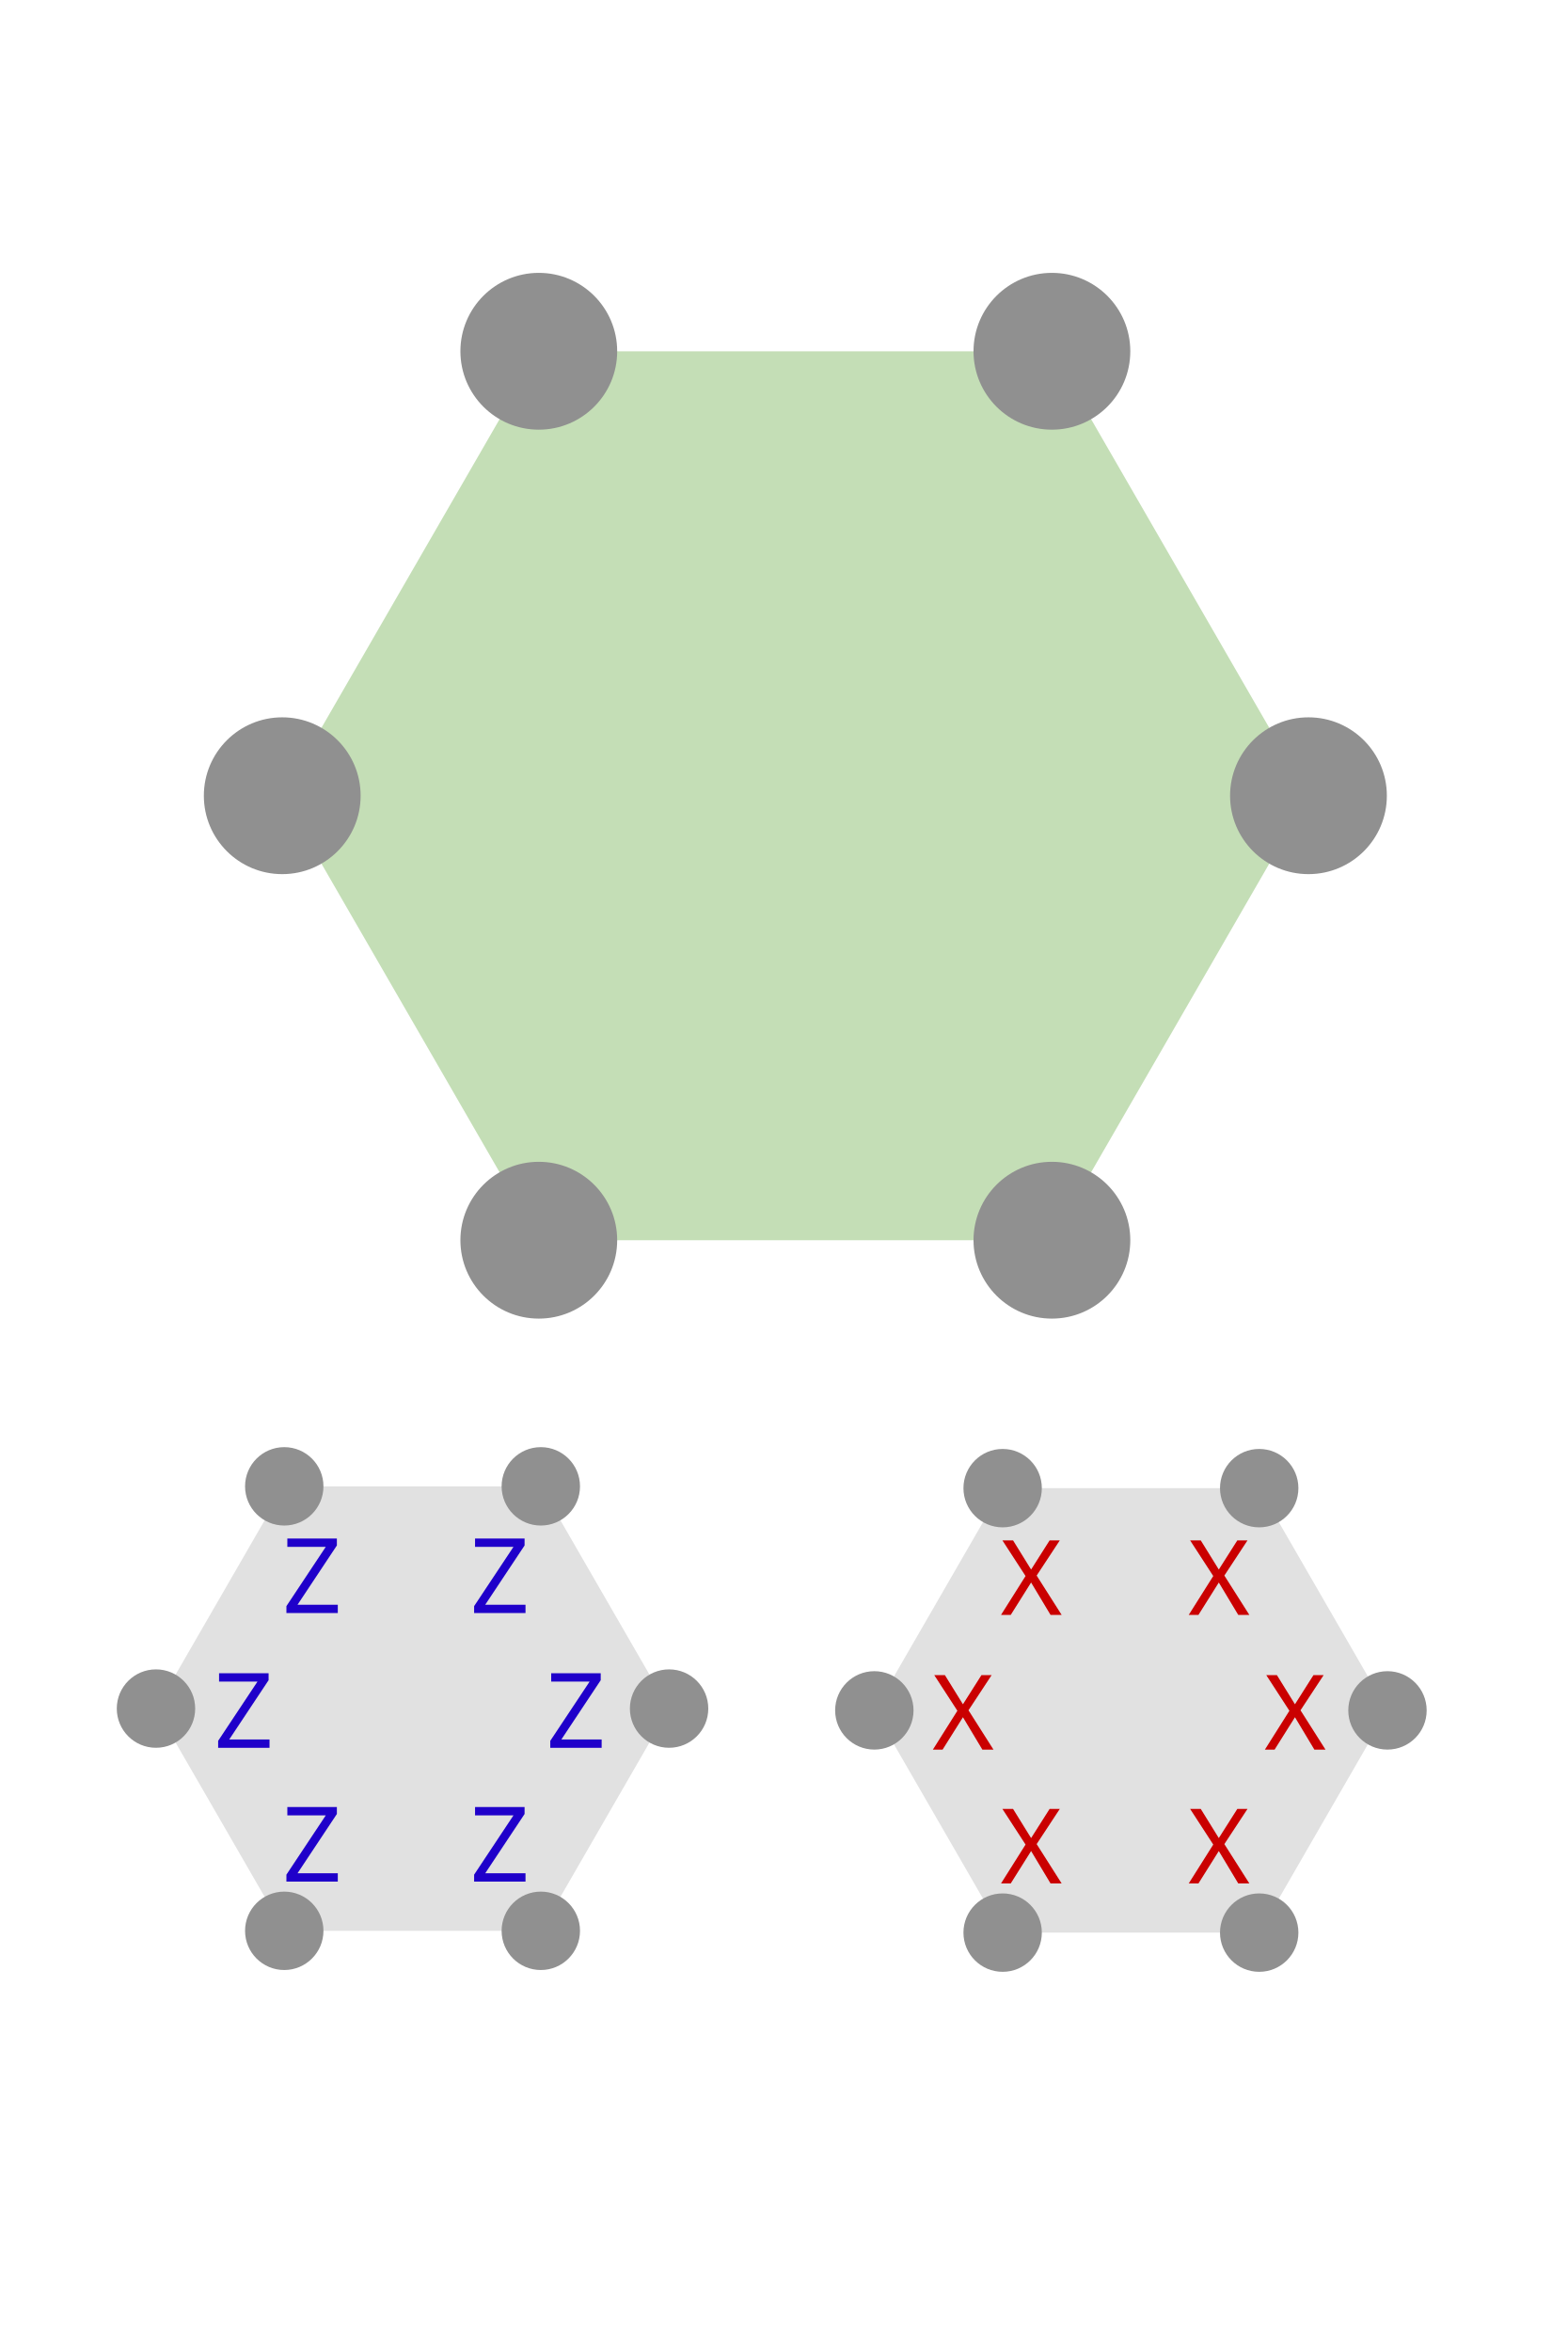
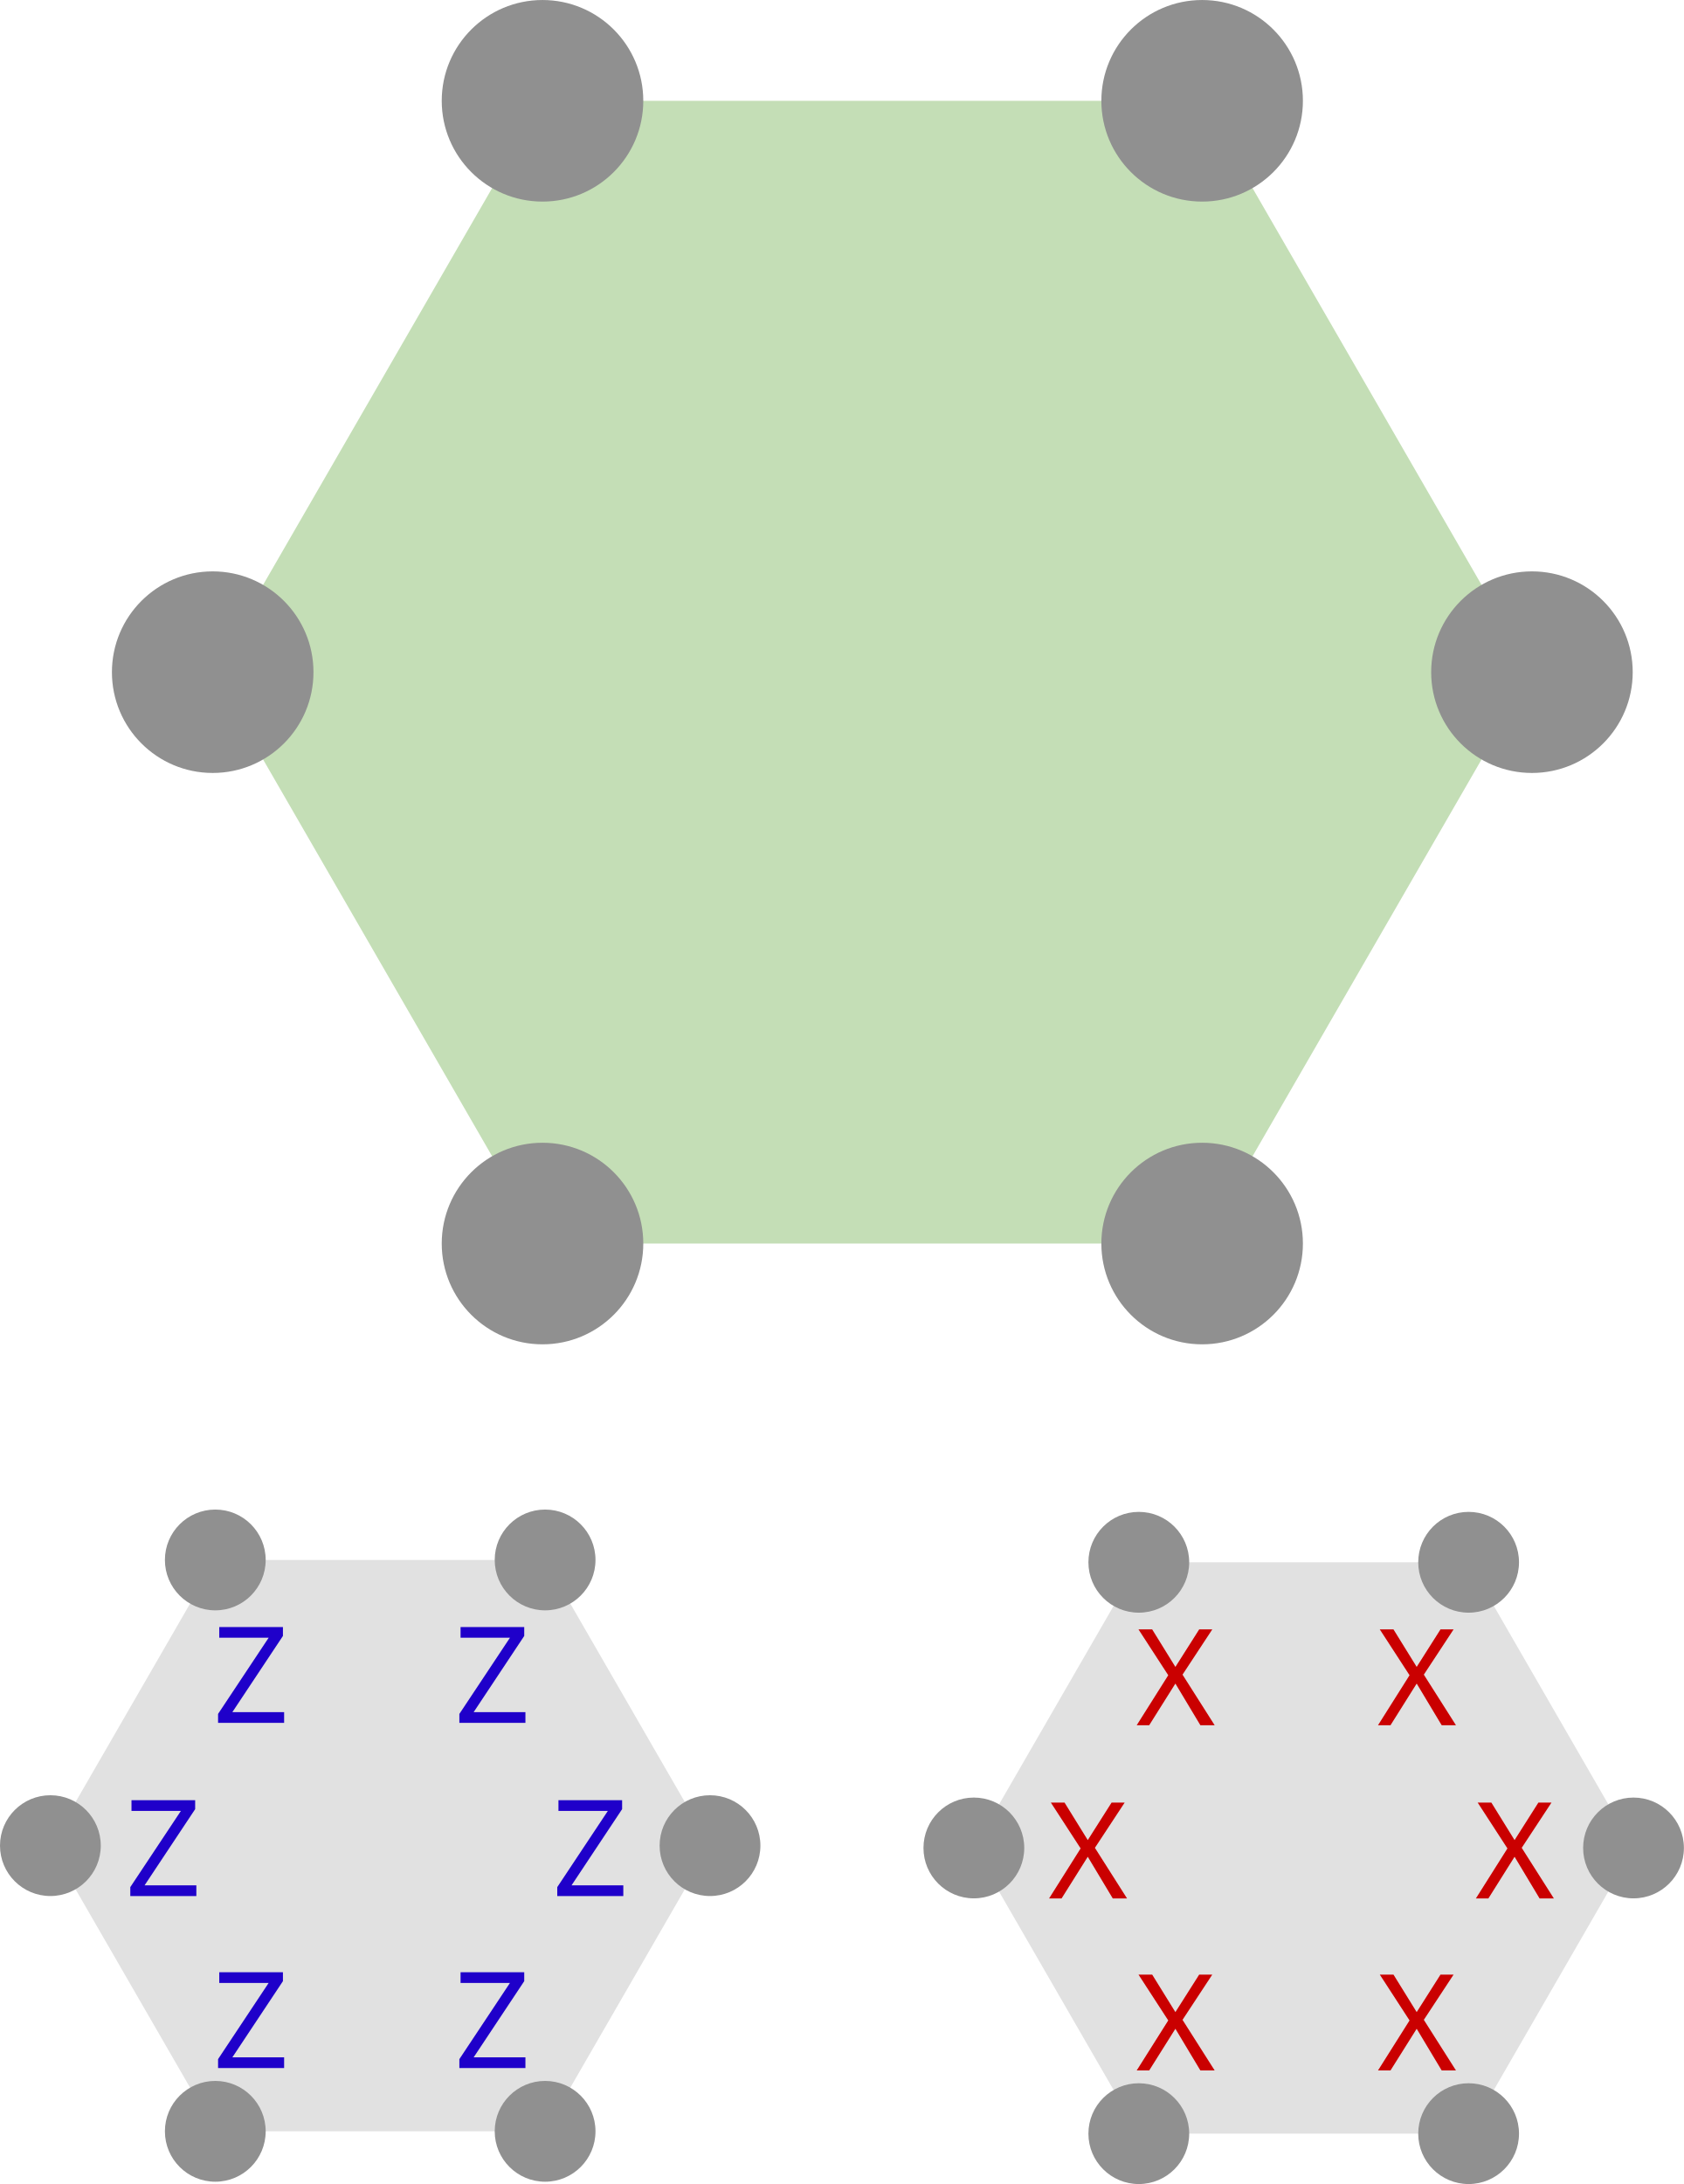
- <svg xmlns="http://www.w3.org/2000/svg" width="200" height="300" viewBox="0 0 52.917 79.375" version="1.1" id="svg5">
+ <svg xmlns="http://www.w3.org/2000/svg" width="200" height="259.351" viewBox="3.942 9.208 44.215 57.336" version="1.1" id="svg5">
  <defs id="defs2" />
  <g id="layer1">
    <g id="g1" transform="matrix(2,0,0,2,-37.23911,-60.79169)">
      <path style="fill:#c4deb6;fill-opacity:1;stroke:none;stroke-width:0.1" d="m 27.713,36.323 h 8.66 l 4.33,7.5 -4.33,7.5 h -8.66 L 23.383,43.823 Z" id="path934" />
      <circle style="fill:#909090;fill-opacity:1;stroke:none;stroke-width:0.1" id="path4150" cx="23.383" cy="43.823" r="1.323" />
      <circle style="fill:#909090;fill-opacity:1;stroke:none;stroke-width:0.1" id="circle4276" cx="27.713" cy="51.323" r="1.323" />
      <circle style="fill:#909090;fill-opacity:1;stroke:none;stroke-width:0.1" id="circle4278" cx="27.713" cy="36.323" r="1.323" />
      <circle style="fill:#909090;fill-opacity:1;stroke:none;stroke-width:0.1" id="circle4328" cx="36.373" cy="36.323" r="1.323" />
      <circle style="fill:#909090;fill-opacity:1;stroke:none;stroke-width:0.1" id="circle4330" cx="36.373" cy="51.323" r="1.323" />
      <circle style="fill:#909090;fill-opacity:1;stroke:none;stroke-width:0.1" id="circle4338" cx="40.703" cy="43.823" r="1.323" />
    </g>
    <path style="fill:#e1e1e1;fill-opacity:1;stroke:none;stroke-width:0.1" d="m 33.844,50.222 h 8.66 l 4.33,7.5 -4.33,7.5 h -8.66 l -4.33,-7.5 z" id="path4440" />
    <circle style="fill:#909090;fill-opacity:1;stroke:none;stroke-width:0.1" id="circle4442" cx="29.513" cy="57.722" r="1.323" />
    <circle style="fill:#909090;fill-opacity:1;stroke:none;stroke-width:0.1" id="circle4444" cx="33.844" cy="65.222" r="1.323" />
    <circle style="fill:#909090;fill-opacity:1;stroke:none;stroke-width:0.1" id="circle4446" cx="33.844" cy="50.222" r="1.323" />
    <circle style="fill:#909090;fill-opacity:1;stroke:none;stroke-width:0.1" id="circle4448" cx="42.504" cy="50.222" r="1.323" />
    <circle style="fill:#909090;fill-opacity:1;stroke:none;stroke-width:0.1" id="circle4450" cx="42.504" cy="65.222" r="1.323" />
    <circle style="fill:#909090;fill-opacity:1;stroke:none;stroke-width:0.1" id="circle4452" cx="46.834" cy="57.722" r="1.323" />
    <text xml:space="preserve" style="font-size:3.528px;font-family:'Andale Mono';-inkscape-font-specification:'Andale Mono';fill:#ca0000;fill-opacity:1;stroke:none;stroke-width:0.1" x="33.775" y="54.5" id="text4567">
      <tspan id="tspan4565" style="font-style:normal;font-variant:normal;font-weight:normal;font-stretch:normal;font-size:3.528px;font-family:sans-serif;-inkscape-font-specification:sans-serif;fill:#ca0000;fill-opacity:1;stroke-width:0.1" x="33.775" y="54.5">X</tspan>
    </text>
    <text xml:space="preserve" style="font-size:3.528px;font-family:'Andale Mono';-inkscape-font-specification:'Andale Mono';fill:#ca0000;fill-opacity:1;stroke:none;stroke-width:0.1" x="40.11" y="54.5" id="text4725">
      <tspan id="tspan4723" style="font-style:normal;font-variant:normal;font-weight:normal;font-stretch:normal;font-size:3.528px;font-family:sans-serif;-inkscape-font-specification:sans-serif;fill:#ca0000;fill-opacity:1;stroke-width:0.1" x="40.11" y="54.5">X</tspan>
    </text>
    <text xml:space="preserve" style="font-size:3.528px;font-family:'Andale Mono';-inkscape-font-specification:'Andale Mono';fill:#ca0000;fill-opacity:1;stroke:none;stroke-width:0.1" x="42.681" y="59.044" id="text4729">
      <tspan id="tspan4727" style="font-style:normal;font-variant:normal;font-weight:normal;font-stretch:normal;font-size:3.528px;font-family:sans-serif;-inkscape-font-specification:sans-serif;fill:#ca0000;fill-opacity:1;stroke-width:0.1" x="42.681" y="59.044">X</tspan>
    </text>
    <text xml:space="preserve" style="font-size:3.528px;font-family:'Andale Mono';-inkscape-font-specification:'Andale Mono';fill:#ca0000;fill-opacity:1;stroke:none;stroke-width:0.1" x="31.472" y="59.044" id="text4733">
      <tspan id="tspan4731" style="font-style:normal;font-variant:normal;font-weight:normal;font-stretch:normal;font-size:3.528px;font-family:sans-serif;-inkscape-font-specification:sans-serif;fill:#ca0000;fill-opacity:1;stroke-width:0.1" x="31.472" y="59.044">X</tspan>
    </text>
    <text xml:space="preserve" style="font-size:3.528px;font-family:'Andale Mono';-inkscape-font-specification:'Andale Mono';fill:#ca0000;fill-opacity:1;stroke:none;stroke-width:0.1" x="33.775" y="63.56" id="text4737">
      <tspan id="tspan4735" style="font-style:normal;font-variant:normal;font-weight:normal;font-stretch:normal;font-size:3.528px;font-family:sans-serif;-inkscape-font-specification:sans-serif;fill:#ca0000;fill-opacity:1;stroke-width:0.1" x="33.775" y="63.56">X</tspan>
    </text>
    <text xml:space="preserve" style="font-size:3.528px;font-family:'Andale Mono';-inkscape-font-specification:'Andale Mono';fill:#ca0000;fill-opacity:1;stroke:none;stroke-width:0.1" x="40.11" y="63.56" id="text4741">
      <tspan id="tspan4739" style="font-style:normal;font-variant:normal;font-weight:normal;font-stretch:normal;font-size:3.528px;font-family:sans-serif;-inkscape-font-specification:sans-serif;fill:#ca0000;fill-opacity:1;stroke-width:0.1" x="40.11" y="63.56">X</tspan>
    </text>
    <path style="fill:#e1e1e1;fill-opacity:1;stroke:none;stroke-width:0.1" d="m 9.595,50.161 h 8.66 l 4.33,7.5 -4.33,7.5 H 9.595 l -4.33,-7.5 z" id="path4743" />
    <circle style="fill:#909090;fill-opacity:1;stroke:none;stroke-width:0.1" id="circle4745" cx="5.265" cy="57.661" r="1.323" />
    <circle style="fill:#909090;fill-opacity:1;stroke:none;stroke-width:0.1" id="circle4747" cx="9.595" cy="65.161" r="1.323" />
    <circle style="fill:#909090;fill-opacity:1;stroke:none;stroke-width:0.1" id="circle4749" cx="9.595" cy="50.161" r="1.323" />
    <circle style="fill:#909090;fill-opacity:1;stroke:none;stroke-width:0.1" id="circle4751" cx="18.255" cy="50.161" r="1.323" />
    <circle style="fill:#909090;fill-opacity:1;stroke:none;stroke-width:0.1" id="circle4753" cx="18.255" cy="65.161" r="1.323" />
    <circle style="fill:#909090;fill-opacity:1;stroke:none;stroke-width:0.1" id="circle4755" cx="22.585" cy="57.661" r="1.323" />
    <text xml:space="preserve" style="font-size:3.528px;font-family:'Andale Mono';-inkscape-font-specification:'Andale Mono';fill:#1f00ca;fill-opacity:1;stroke:none;stroke-width:0.1" x="9.526" y="54.44" id="text4759">
      <tspan id="tspan4757" style="font-style:normal;font-variant:normal;font-weight:normal;font-stretch:normal;font-size:3.528px;font-family:sans-serif;-inkscape-font-specification:sans-serif;fill:#1f00ca;fill-opacity:1;stroke-width:0.1" x="9.526" y="54.44">Z</tspan>
    </text>
    <text xml:space="preserve" style="font-size:3.528px;font-family:'Andale Mono';-inkscape-font-specification:'Andale Mono';fill:#1f00ca;fill-opacity:1;stroke:none;stroke-width:0.1" x="15.862" y="54.44" id="text4763">
      <tspan id="tspan4761" style="font-style:normal;font-variant:normal;font-weight:normal;font-stretch:normal;font-size:3.528px;font-family:sans-serif;-inkscape-font-specification:sans-serif;fill:#1f00ca;fill-opacity:1;stroke-width:0.1" x="15.862" y="54.44">Z</tspan>
    </text>
    <text xml:space="preserve" style="font-size:3.528px;font-family:'Andale Mono';-inkscape-font-specification:'Andale Mono';fill:#1f00ca;fill-opacity:1;stroke:none;stroke-width:0.1" x="18.432" y="58.984" id="text4767">
      <tspan id="tspan4765" style="font-style:normal;font-variant:normal;font-weight:normal;font-stretch:normal;font-size:3.528px;font-family:sans-serif;-inkscape-font-specification:sans-serif;fill:#1f00ca;fill-opacity:1;stroke-width:0.1" x="18.432" y="58.984">Z</tspan>
    </text>
    <text xml:space="preserve" style="font-size:3.528px;font-family:'Andale Mono';-inkscape-font-specification:'Andale Mono';fill:#1f00ca;fill-opacity:1;stroke:none;stroke-width:0.1" x="7.223" y="58.984" id="text4771">
      <tspan id="tspan4769" style="font-style:normal;font-variant:normal;font-weight:normal;font-stretch:normal;font-size:3.528px;font-family:sans-serif;-inkscape-font-specification:sans-serif;fill:#1f00ca;fill-opacity:1;stroke-width:0.1" x="7.223" y="58.984">Z</tspan>
    </text>
    <text xml:space="preserve" style="font-size:3.528px;font-family:'Andale Mono';-inkscape-font-specification:'Andale Mono';fill:#1f00ca;fill-opacity:1;stroke:none;stroke-width:0.1" x="9.526" y="63.5" id="text4775">
      <tspan id="tspan4773" style="font-style:normal;font-variant:normal;font-weight:normal;font-stretch:normal;font-size:3.528px;font-family:sans-serif;-inkscape-font-specification:sans-serif;fill:#1f00ca;fill-opacity:1;stroke-width:0.1" x="9.526" y="63.5">Z</tspan>
    </text>
    <text xml:space="preserve" style="font-size:3.528px;font-family:'Andale Mono';-inkscape-font-specification:'Andale Mono';fill:#1f00ca;fill-opacity:1;stroke:none;stroke-width:0.1" x="15.862" y="63.5" id="text4779">
      <tspan id="tspan4777" style="font-style:normal;font-variant:normal;font-weight:normal;font-stretch:normal;font-size:3.528px;font-family:sans-serif;-inkscape-font-specification:sans-serif;fill:#1f00ca;fill-opacity:1;stroke-width:0.1" x="15.862" y="63.5">Z</tspan>
    </text>
  </g>
</svg>
